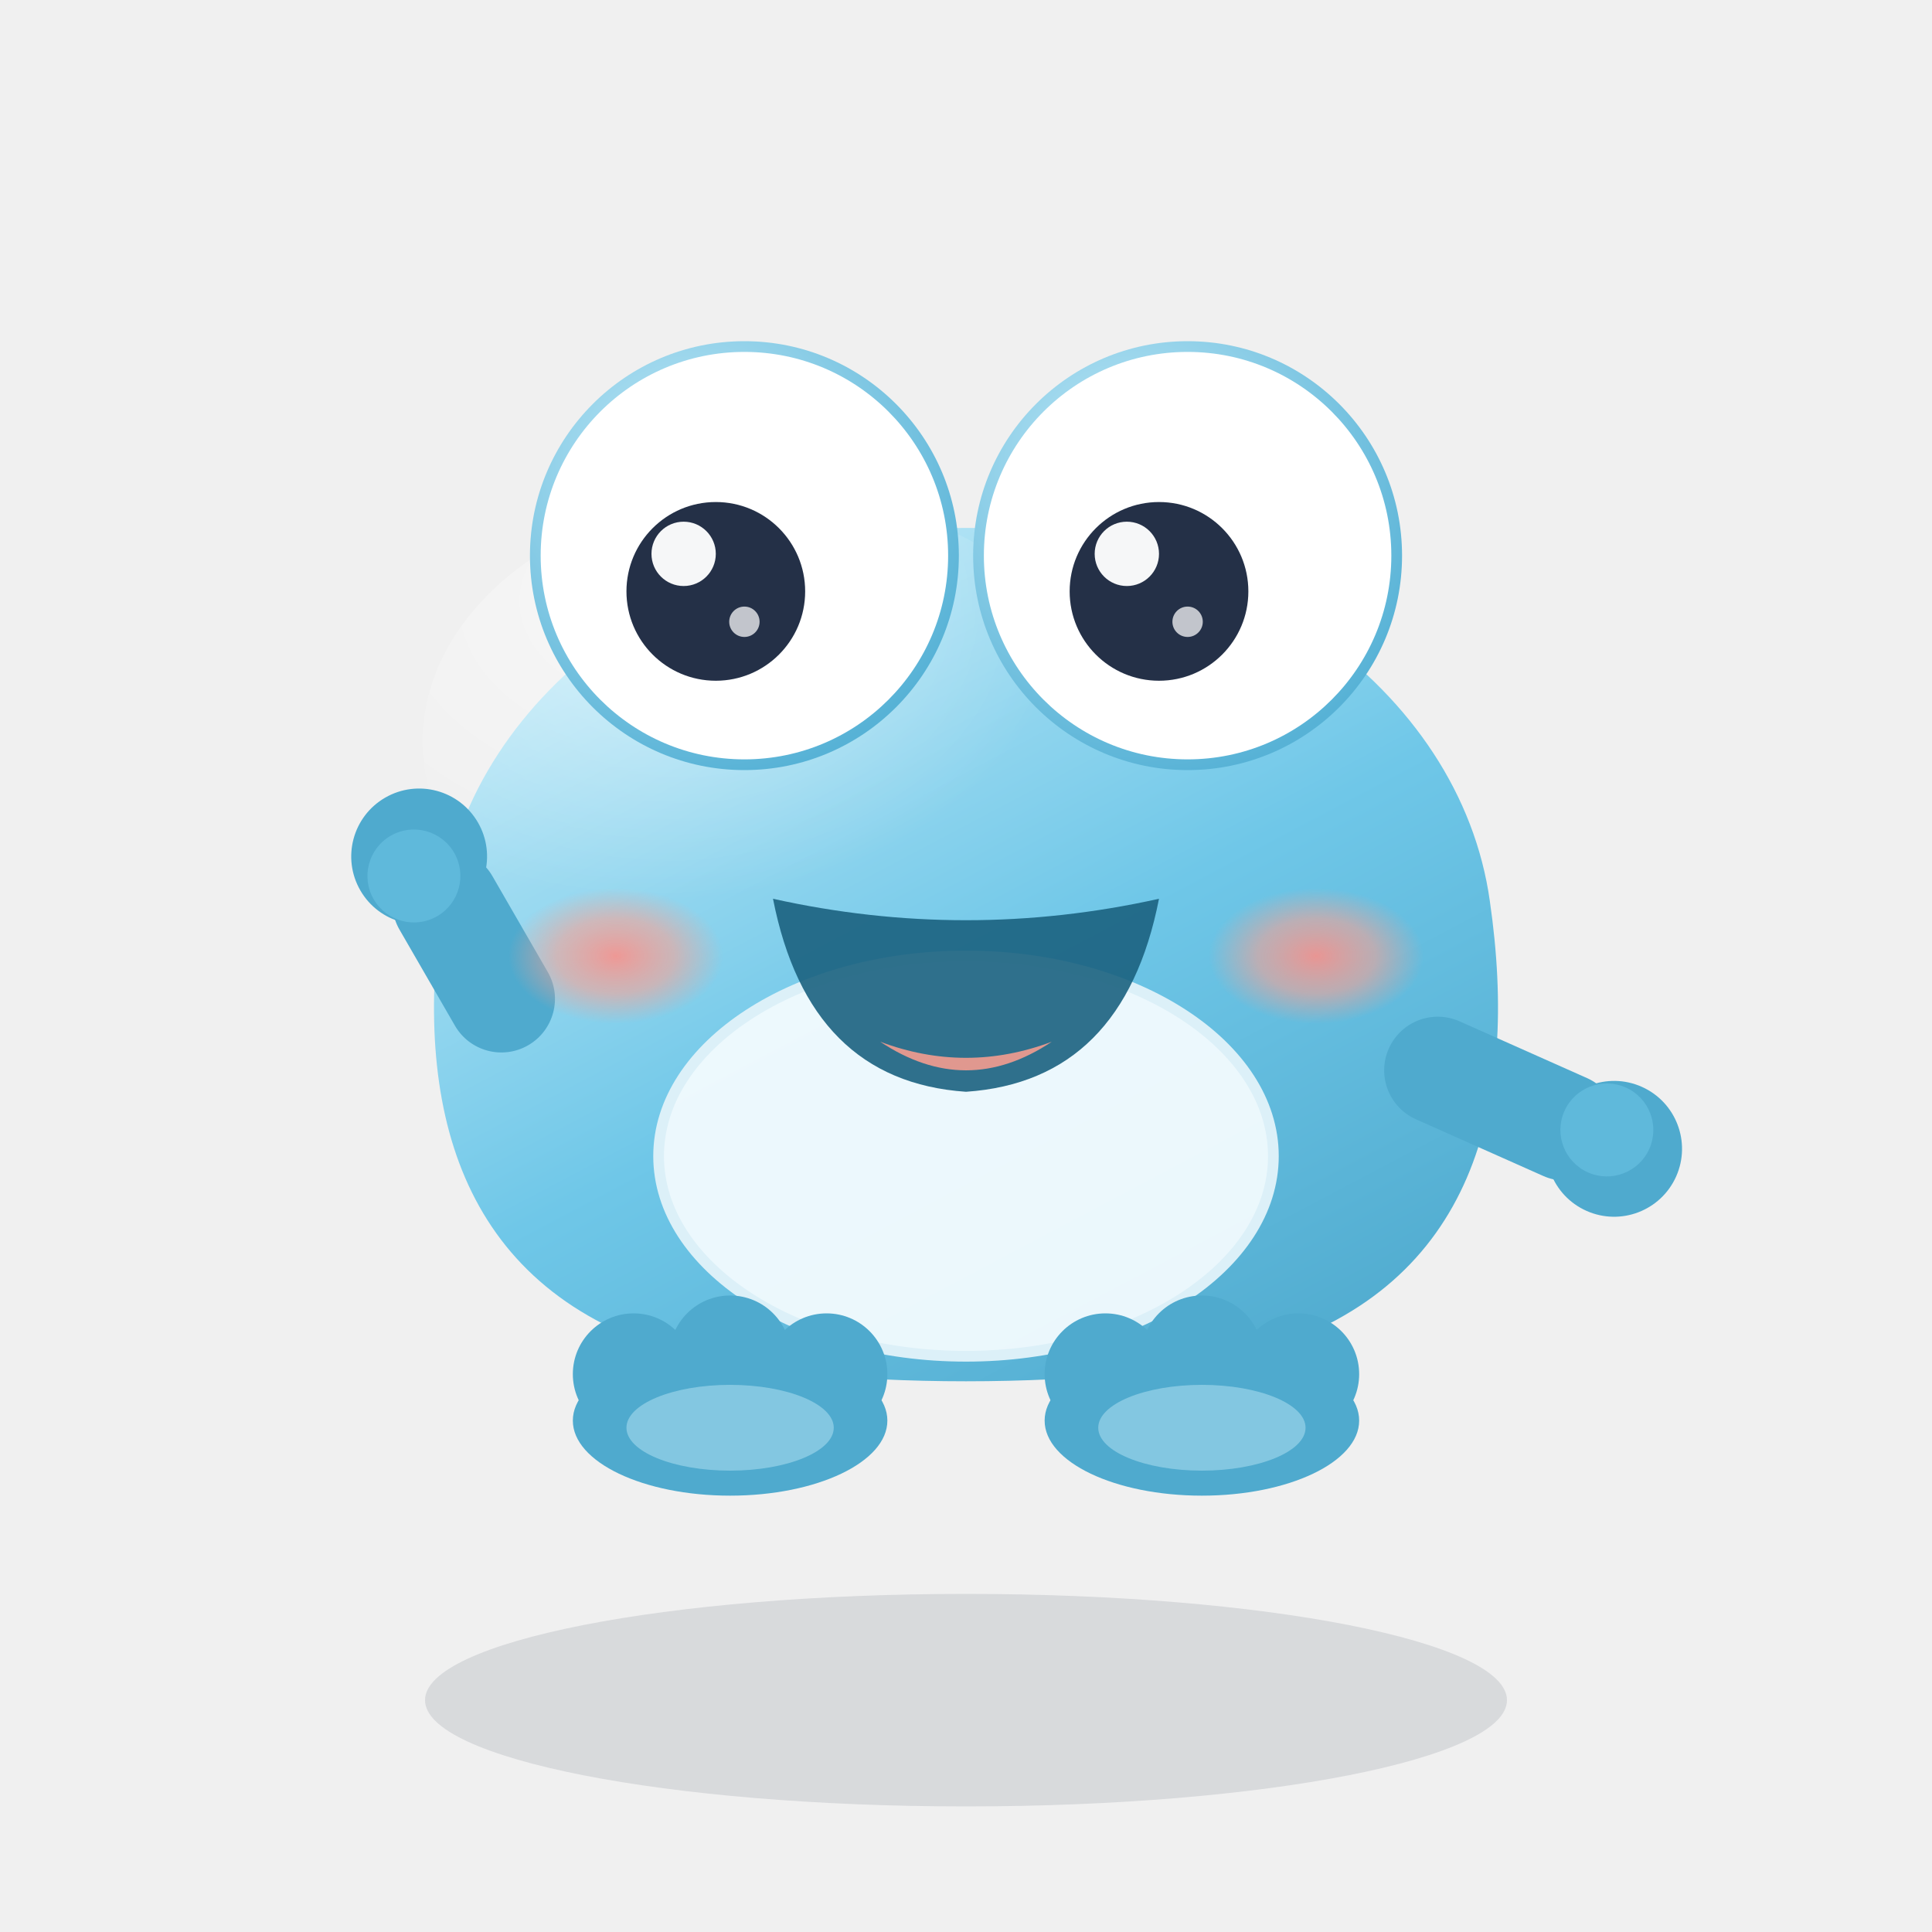
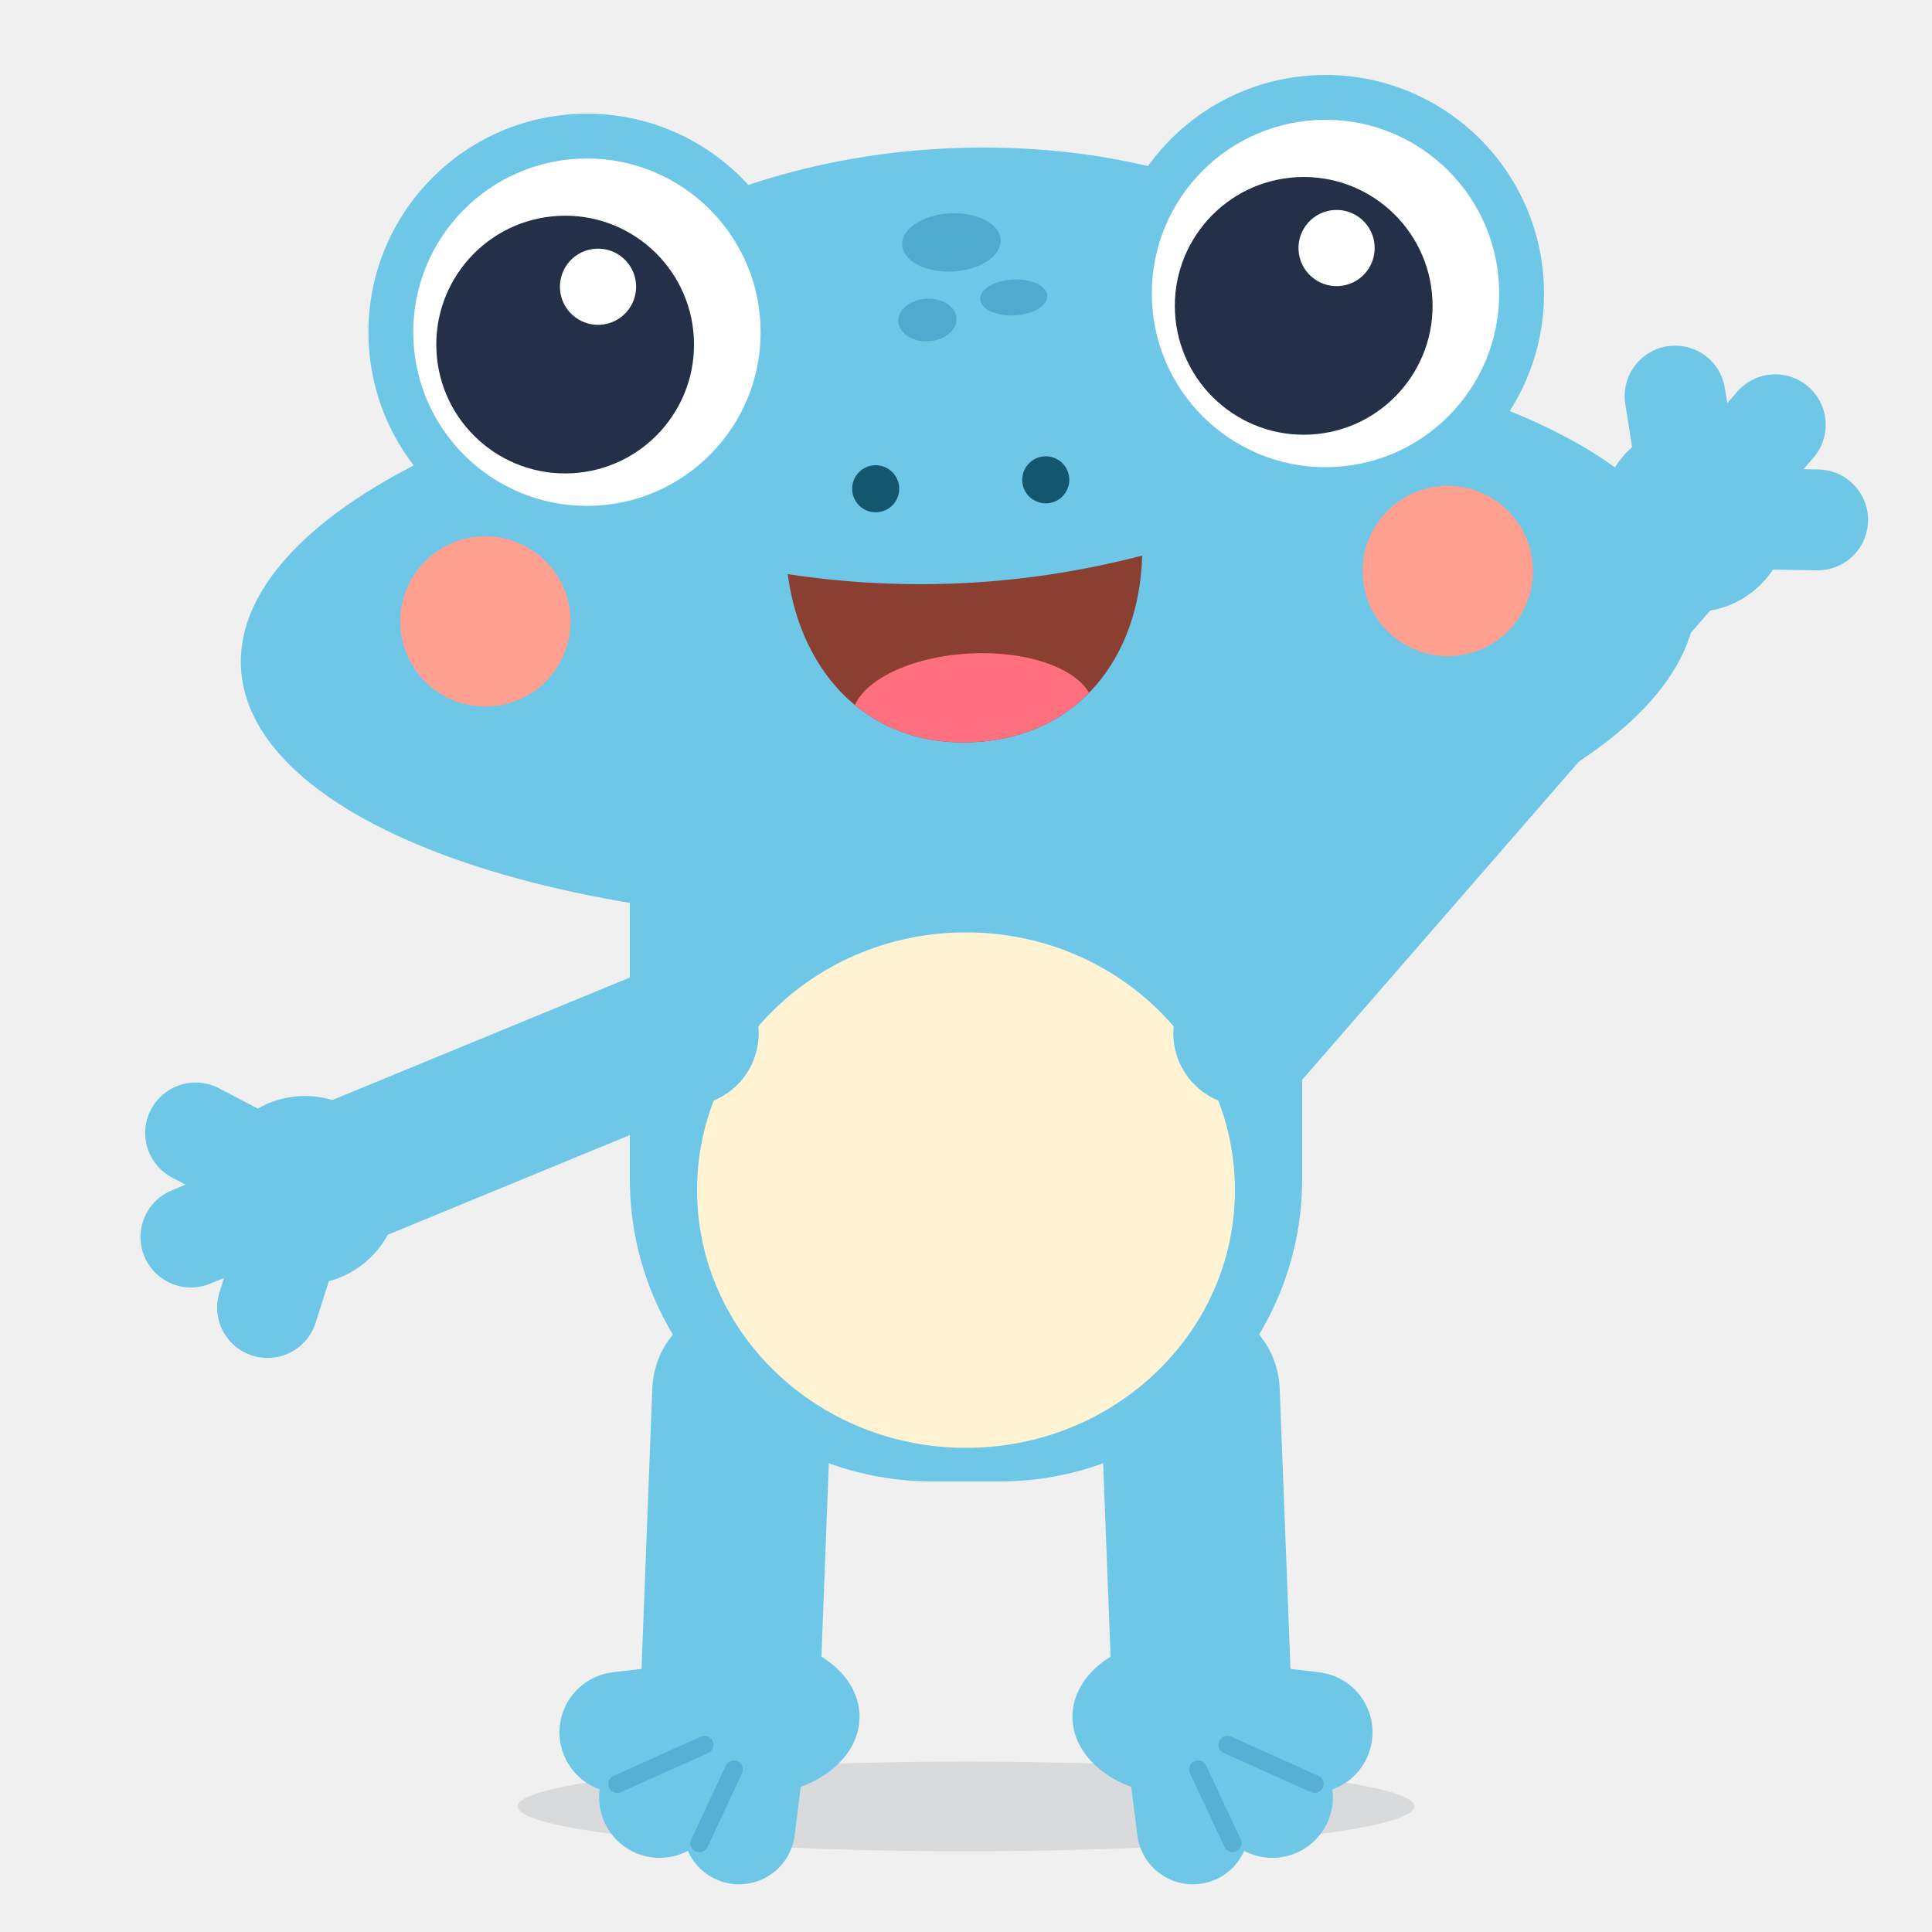
<svg xmlns="http://www.w3.org/2000/svg" viewBox="0 0 200 200" width="200" height="200">
-   <defs>
-     <linearGradient id="hopBodyBlue" x1="0.2" y1="0" x2="0.85" y2="1">
-       <stop offset="0" stop-color="#C4EBF8" />
-       <stop offset="0.52" stop-color="#6FC7E8" />
-       <stop offset="1" stop-color="#4FAACE" />
-     </linearGradient>
-     <radialGradient id="hopCheek" cx="0.5" cy="0.5" r="0.5">
-       <stop offset="0" stop-color="#FF8E86" stop-opacity="0.85" />
-       <stop offset="0.55" stop-color="#FF9F8F" stop-opacity="0.55" />
-       <stop offset="1" stop-color="#FF9F8F" stop-opacity="0" />
-     </radialGradient>
-     <radialGradient id="hopEyeDomeBlue" cx="0.36" cy="0.28" r="0.75">
-       <stop offset="0" stop-color="#BEE8F7" />
-       <stop offset="1" stop-color="#57B2D6" />
-     </radialGradient>
-     <radialGradient id="hopSheen" cx="0.34" cy="0.22" r="0.6">
-       <stop offset="0" stop-color="#FFFFFF" stop-opacity="0.45" />
-       <stop offset="1" stop-color="#FFFFFF" stop-opacity="0" />
-     </radialGradient>
-   </defs>
  <g id="item-frogFriendBlue">
-     <ellipse cx="100" cy="176" rx="56" ry="11" fill="#243047" opacity="0.12" />
-     <g transform="translate(100 96) scale(0.37) translate(-256 -300)">
-       <path d="     M 256 188.24     C 331.6 188.24, 394.24 233.28, 402.56 292.64     C 410.88 350, 397.92 400, 340 418     C 300 430, 212 430, 172 418     C 114.08 400, 101.12 350, 109.44 292.64     C 117.76 233.28, 180.4 188.24, 256 188.24     Z" fill="url(#hopBodyBlue)" />
-       <ellipse cx="200" cy="248" rx="96" ry="70" fill="url(#hopSheen)" />
-       <g transform="translate(126 320) rotate(-120)">
-         <rect x="-15" y="-15" width="61" height="30" rx="15" fill="#4FAACE" />
-         <circle cx="46" cy="0" r="19" fill="#4FAACE" />
-         <circle cx="42" cy="-4" r="13" fill="#6FC7E8" opacity="0.5" />
+     <g transform="translate(100 100) scale(1.16) translate(-75 -84)">
+       <ellipse cx="75" cy="159" rx="40" ry="4" fill="#243047" opacity="0.12" />
+       <g transform="translate(0 0)">
+         <g>
+           <line x1="55" y1="122" x2="54" y2="148" stroke="#6FC7E8" stroke-width="16" stroke-linecap="round" />
+           <ellipse cx="56" cy="151" rx="9.5" ry="7" fill="#6FC7E8" />
+           <line x1="56" y1="151" x2="44.12" y2="152.39" stroke="#6FC7E8" stroke-width="10.8" stroke-linecap="round" />
+           <line x1="56" y1="151" x2="47.66" y2="158.19" stroke="#6FC7E8" stroke-width="10.8" stroke-linecap="round" />
+           <line x1="56" y1="151" x2="54.75" y2="160.95" stroke="#6FC7E8" stroke-width="10" stroke-linecap="round" />
+           <line x1="51.67" y1="153.5" x2="43.88" y2="157" stroke="#4FAACE" stroke-width="1.6" stroke-linecap="round" opacity="0.8" />
+           <line x1="54.29" y1="155.7" x2="51.21" y2="162.28" stroke="#4FAACE" stroke-width="1.6" stroke-linecap="round" opacity="0.8" />
+         </g>
+         <g>
+           <line x1="95" y1="122" x2="96" y2="148" stroke="#6FC7E8" stroke-width="16" stroke-linecap="round" />
+           <ellipse cx="94" cy="151" rx="9.5" ry="7" fill="#6FC7E8" />
+           <line x1="94" y1="151" x2="105.88" y2="152.39" stroke="#6FC7E8" stroke-width="10.8" stroke-linecap="round" />
+           <line x1="94" y1="151" x2="102.34" y2="158.19" stroke="#6FC7E8" stroke-width="10.8" stroke-linecap="round" />
+           <line x1="94" y1="151" x2="95.25" y2="160.95" stroke="#6FC7E8" stroke-width="10" stroke-linecap="round" />
+           <line x1="98.33" y1="153.5" x2="106.12" y2="157" stroke="#4FAACE" stroke-width="1.6" stroke-linecap="round" opacity="0.8" />
+           <line x1="95.71" y1="155.7" x2="98.79" y2="162.28" stroke="#4FAACE" stroke-width="1.6" stroke-linecap="round" opacity="0.8" />
+         </g>
+         <path d="M 45 58 H 105 V 103 A 27 27 0 0 1 78 130 H 72 A 27 27 0 0 1 45 103 Z" fill="#6FC7E8" />
+         <ellipse cx="75" cy="104" rx="24" ry="23" fill="#FFF3D4" />
+         <g>
+           <line x1="50" y1="90" x2="16" y2="104" stroke="#6FC7E8" stroke-width="13" stroke-linecap="round" />
+           <circle cx="16" cy="104" r="8.4" fill="#6FC7E8" />
+           <line x1="16" y1="104" x2="12.67" y2="114.48" stroke="#6FC7E8" stroke-width="9" stroke-linecap="round" />
+           <line x1="16" y1="104" x2="5.83" y2="108.19" stroke="#6FC7E8" stroke-width="9" stroke-linecap="round" />
+           <line x1="16" y1="104" x2="6.25" y2="98.9" stroke="#6FC7E8" stroke-width="9" stroke-linecap="round" />
+         </g>
+         <g>
+           <line x1="100" y1="90" x2="140" y2="44" stroke="#6FC7E8" stroke-width="13" stroke-linecap="round" />
+           <circle cx="140" cy="44" r="8.4" fill="#6FC7E8" />
+           <line x1="140" y1="44" x2="138.28" y2="33.14" stroke="#6FC7E8" stroke-width="9" stroke-linecap="round" />
+           <line x1="140" y1="44" x2="147.22" y2="35.7" stroke="#6FC7E8" stroke-width="9" stroke-linecap="round" />
+           <line x1="140" y1="44" x2="151" y2="44.19" stroke="#6FC7E8" stroke-width="9" stroke-linecap="round" />
+         </g>
+         <g transform="rotate(-3 75 50)">
+           <ellipse cx="75" cy="42" rx="46" ry="31" fill="#6FC7E8" />
+           <ellipse cx="75" cy="54" rx="65" ry="26" fill="#6FC7E8" />
+           <circle cx="42.4" cy="25.7" r="19.5" fill="#6FC7E8" />
+           <circle cx="108.4" cy="25.7" r="19.5" fill="#6FC7E8" />
+           <ellipse cx="75.3" cy="19.4" rx="4.4" ry="2.6" fill="#4FAACE" />
+           <ellipse cx="72.8" cy="26.2" rx="2.6" ry="1.9" fill="#4FAACE" />
+           <ellipse cx="80.6" cy="24.6" rx="3" ry="1.6" fill="#4FAACE" />
+           <circle cx="42.4" cy="25.7" r="15.5" fill="#FFFFFF" />
+           <circle cx="40.4" cy="26.7" r="11.5" fill="#243047" />
+           <circle cx="43.6" cy="21.7" r="3.4" fill="#FFFFFF" />
+           <circle cx="108.4" cy="25.7" r="15.5" fill="#FFFFFF" />
+           <circle cx="106.4" cy="26.7" r="11.5" fill="#243047" />
+           <circle cx="109.6" cy="21.7" r="3.4" fill="#FFFFFF" />
+           <circle cx="32" cy="51" r="7.6" fill="#FF9F8F" />
+           <circle cx="118" cy="51" r="7.6" fill="#FF9F8F" />
+           <circle cx="67.4" cy="41" r="2.1" fill="#15566F" />
+           <circle cx="82.6" cy="41" r="2.1" fill="#15566F" />
+           <g transform="translate(75 50) scale(0.72) translate(-75 -50)">
+             <clipPath id="flatMouth1">
+               <path d="M 53 47.5 Q 75 52 97 47.5 C 96 60 88 69.5 75 69.5 C 62 69.5 54 60 53 47.5 Z" />
+             </clipPath>
+             <path d="M 53 47.5 Q 75 52 97 47.5 C 96 60 88 69.5 75 69.5 C 62 69.5 54 60 53 47.5 Z" fill="#8A3F30" />
+             <ellipse cx="75" cy="66" rx="15" ry="7.5" fill="#FF6F7D" clip-path="url(#flatMouth1)" />
+           </g>
+         </g>
      </g>
-       <g transform="translate(388 340) rotate(24)">
-         <rect x="-15" y="-15" width="69" height="30" rx="15" fill="#4FAACE" />
-         <circle cx="54" cy="0" r="19" fill="#4FAACE" />
-         <circle cx="50" cy="-4" r="13" fill="#6FC7E8" opacity="0.5" />
-       </g>
-       <ellipse cx="256" cy="364" rx="86" ry="56" fill="#F2FBFE" opacity="0.95" />
-       <ellipse cx="256" cy="364" rx="86" ry="56" fill="none" stroke="#DCF0F8" stroke-width="3" />
-       <g transform="translate(190 436) scale(1 1)">
-         <ellipse cx="0" cy="2" rx="44" ry="21" fill="#4FAACE" />
-         <circle cx="-27" cy="-11" r="17" fill="#4FAACE" />
-         <circle cx="0" cy="-16" r="17" fill="#4FAACE" />
-         <circle cx="27" cy="-11" r="17" fill="#4FAACE" />
-         <ellipse cx="0" cy="4" rx="29" ry="12" fill="#C4EBF8" opacity="0.45" />
-       </g>
-       <g transform="translate(322 436) scale(-1 1)">
-         <ellipse cx="0" cy="2" rx="44" ry="21" fill="#4FAACE" />
-         <circle cx="-27" cy="-11" r="17" fill="#4FAACE" />
-         <circle cx="0" cy="-16" r="17" fill="#4FAACE" />
-         <circle cx="27" cy="-11" r="17" fill="#4FAACE" />
-         <ellipse cx="0" cy="4" rx="29" ry="12" fill="#C4EBF8" opacity="0.45" />
-       </g>
-       <g>
-         <circle cx="194" cy="196" r="60" fill="url(#hopEyeDomeBlue)" />
-         <ellipse cx="194" cy="196" rx="57" ry="57" fill="#FFFFFF" />
-         <circle cx="186" cy="206" r="25" fill="#243047" />
-         <circle cx="177" cy="195.5" r="9" fill="#FFFFFF" opacity="0.96" />
-         <circle cx="194" cy="214.5" r="4.25" fill="#FFFFFF" opacity="0.72" />
-       </g>
-       <g>
-         <circle cx="318" cy="196" r="60" fill="url(#hopEyeDomeBlue)" />
-         <ellipse cx="318" cy="196" rx="57" ry="57" fill="#FFFFFF" />
-         <circle cx="310" cy="206" r="25" fill="#243047" />
-         <circle cx="301" cy="195.5" r="9" fill="#FFFFFF" opacity="0.96" />
-         <circle cx="318" cy="214.5" r="4.25" fill="#FFFFFF" opacity="0.72" />
-       </g>
-       <ellipse cx="158" cy="308" rx="30" ry="19" fill="url(#hopCheek)" />
-       <ellipse cx="354" cy="308" rx="30" ry="19" fill="url(#hopCheek)" />
-       <path d="M 202 292 Q 256 304 310 292 Q 300 343 256 346 Q 212 343 202 292 Z" fill="#1B6280" opacity="0.9" />
-       <path d="M 232 332 Q 256 348 280 332 Q 256 341 232 332 Z" fill="#FF9F8F" opacity="0.85" />
    </g>
  </g>
</svg>
